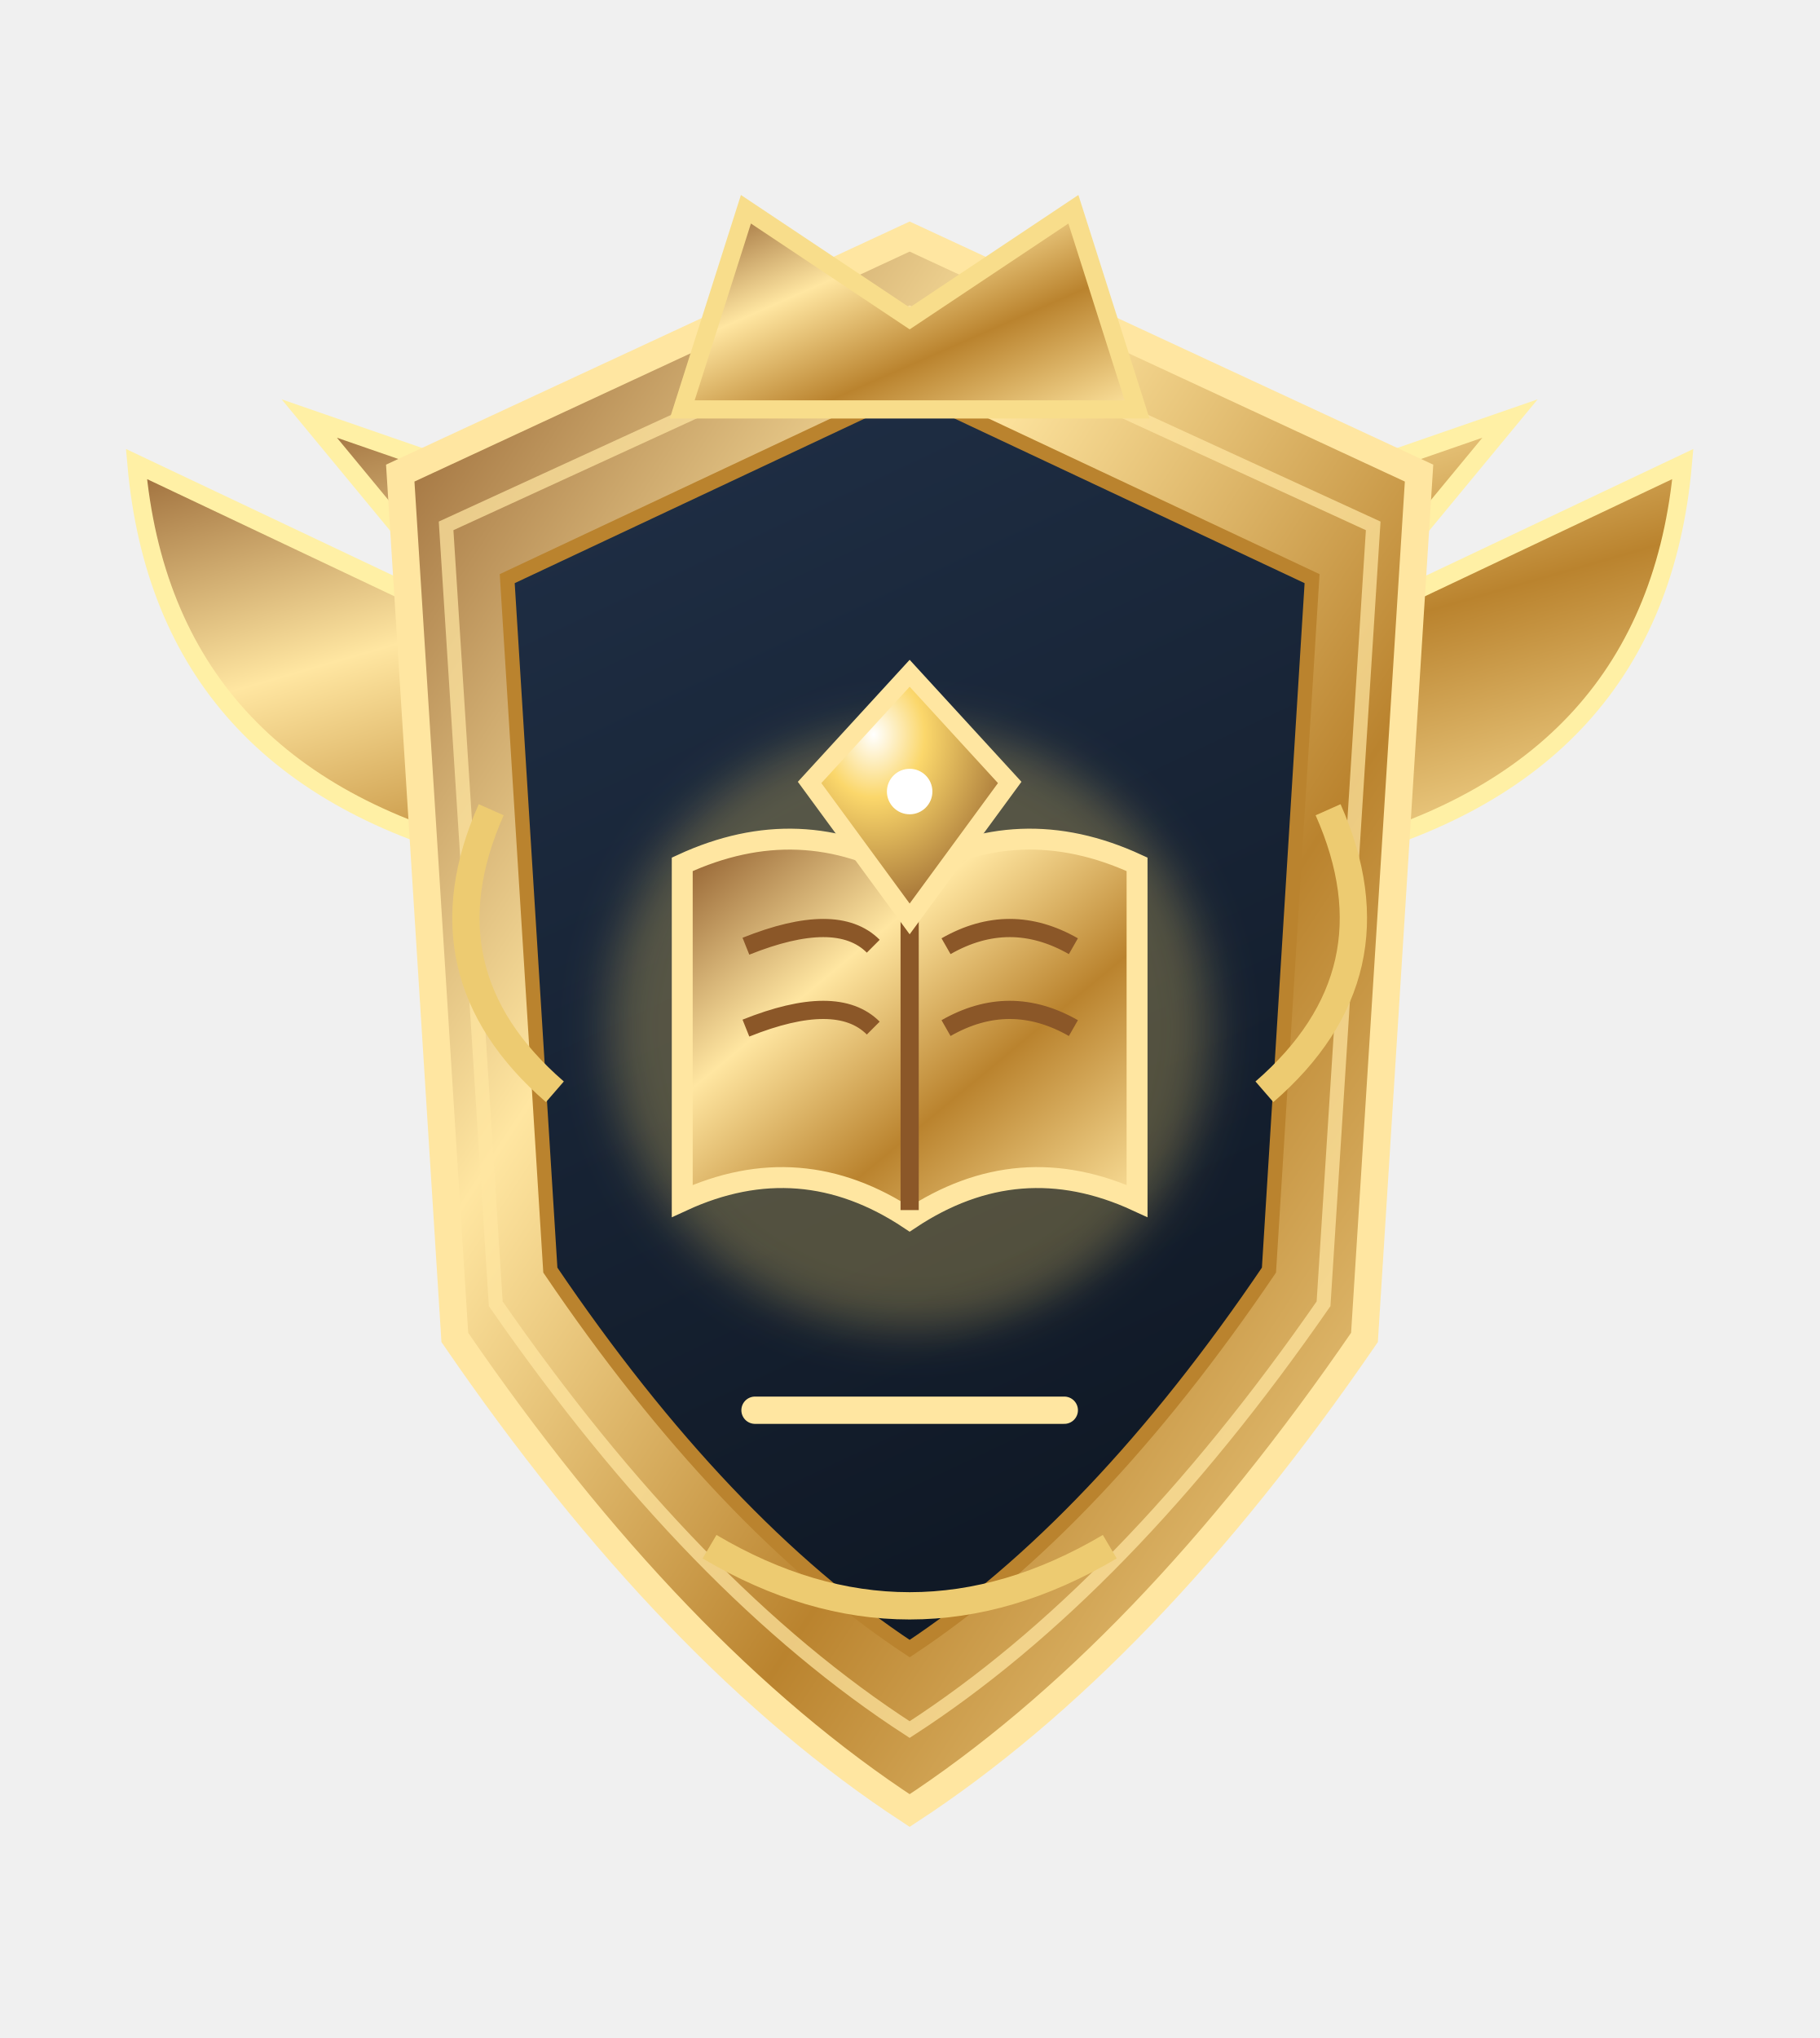
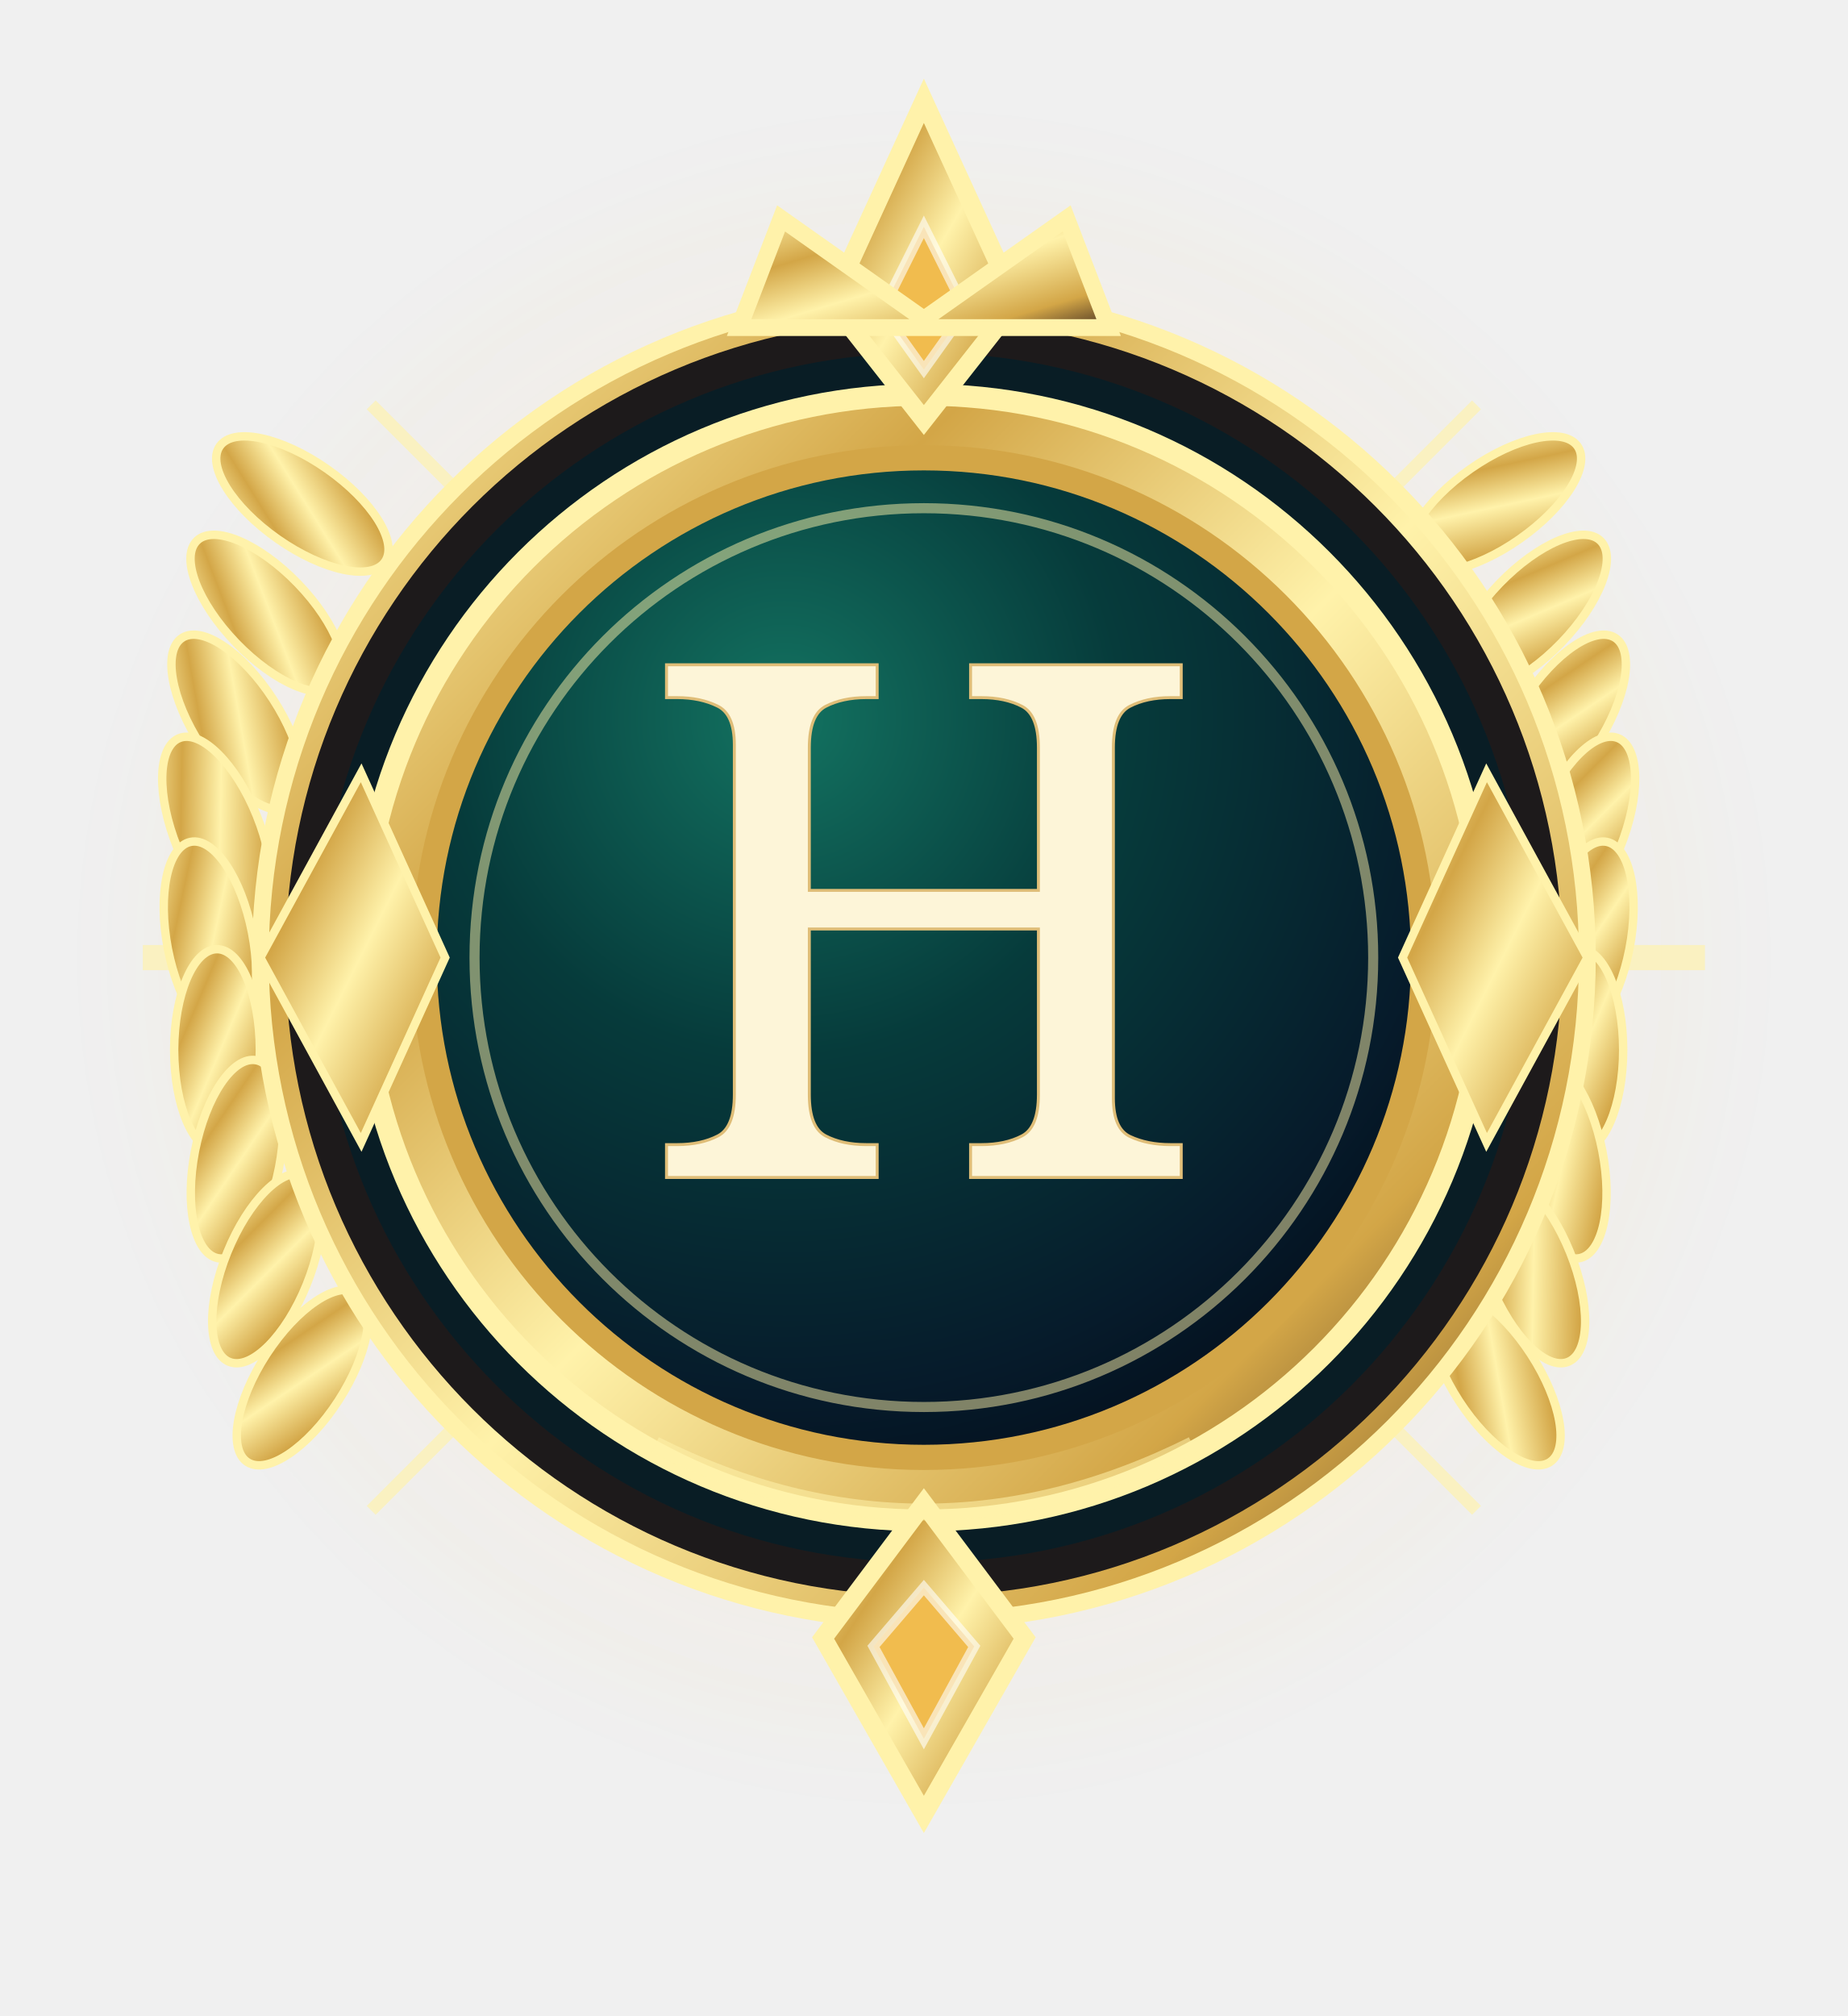
- <svg xmlns="http://www.w3.org/2000/svg" width="200" height="224" viewBox="0 0 200 224" role="img" aria-label="gold rank emblem">
+ <svg xmlns="http://www.w3.org/2000/svg" width="220" height="240" viewBox="0 0 220 240" role="img" aria-label="gold reader rank emblem">
  <defs>
-     <linearGradient id="metal" x1="0" y1="0" x2="1" y2="1">
-       <stop offset="0" stop-color="#8b5728" />
-       <stop offset=".34" stop-color="#ffe6a1" />
-       <stop offset=".64" stop-color="#ba832e" />
-       <stop offset="1" stop-color="#ffe6a1" />
+     <linearGradient id="gold" x1="0" y1="0" x2="1" y2="1">
+       <stop stop-color="#fff2aa" />
+       <stop offset=".27" stop-color="#d3a647" />
+       <stop offset=".52" stop-color="#fff2aa" />
+       <stop offset=".82" stop-color="#d3a647" />
+       <stop offset="1" stop-color="#473222" />
    </linearGradient>
-     <radialGradient id="gem" cx=".32" cy=".25" r=".85">
-       <stop stop-color="#fff" />
-       <stop offset=".3" stop-color="#fbd76b" />
-       <stop offset="1" stop-color="#8b5728" />
+     <radialGradient id="core" cx=".36" cy=".26" r=".87">
+       <stop stop-color="#137361" />
+       <stop offset=".39" stop-color="#063b3b" />
+       <stop offset=".78" stop-color="#061b2b" />
+       <stop offset="1" stop-color="#030a16" />
    </radialGradient>
-     <linearGradient id="core" x1="0" y1="0" x2=".3" y2="1">
-       <stop stop-color="#203047" />
-       <stop offset="1" stop-color="#101926" />
-     </linearGradient>
-     <filter id="glow" x="-60%" y="-60%" width="220%" height="220%">
-       <feGaussianBlur stdDeviation="2.5" />
+     <radialGradient id="shine">
+       <stop stop-color="#f1bc4e" stop-opacity=".42" />
+       <stop offset=".75" stop-color="#f1bc4e" stop-opacity=".06" />
+       <stop offset="1" stop-color="#f1bc4e" stop-opacity="0" />
+     </radialGradient>
+     <filter id="blur">
+       <feGaussianBlur stdDeviation="5" />
    </filter>
  </defs>
-   <path d="M54 94Q18 85 15 51l38 18-19-23 26 9M146 94q36-9 39-43l-38 18 19-23-26 9" fill="url(#metal)" stroke="#fff0a5" stroke-width="2" />
-   <path d="M100 26 156 52 150 147Q126 182 100 199Q74 182 50 147L44 52Z" fill="url(#metal)" stroke="#ffe6a1" stroke-width="3" />
-   <path d="M100 26 156 52 150 147Q126 182 100 199Q74 182 50 147L44 52Z" fill="url(#core)" stroke="#ba832e" stroke-width="2" transform="translate(100 110) scale(.79 .8) translate(-100 -110)" />
-   <path d="M100 26 156 52 150 147Q126 182 100 199Q74 182 50 147L44 52Z" fill="none" stroke="#ffe6a1" stroke-width="1.7" opacity=".72" transform="translate(100 110) scale(.91 .9) translate(-100 -110)" />
-   <path d="m75 45 7-22 18 12 18-12 7 22Z" fill="url(#metal)" stroke="#f8dd8b" stroke-width="2" />
-   <path d="M61 120Q46 107 54 89M139 120q15-13 7-31M78 170q22 13 44 0" fill="none" stroke="#edcb71" stroke-width="3" />
+   <circle cx="110" cy="114" r="98" fill="url(#shine)" filter="url(#blur)" />
+   <path d="M110.0 36.0 L110.0 21.0" stroke="#fff2aa" stroke-width="3" opacity=".65" />
+   <path d="M165.2 58.8 L175.8 48.2" stroke="#fff2aa" stroke-width="1.5" opacity=".65" />
+   <path d="M188.0 114.0 L203.0 114.0" stroke="#fff2aa" stroke-width="3" opacity=".65" />
+   <path d="M165.2 169.2 L175.8 179.8" stroke="#fff2aa" stroke-width="1.5" opacity=".65" />
+   <path d="M110.0 192.0 L110.0 207.0" stroke="#fff2aa" stroke-width="3" opacity=".65" />
+   <path d="M54.8 169.2 L44.2 179.8" stroke="#fff2aa" stroke-width="1.5" opacity=".65" />
+   <path d="M32.0 114.0 L17.0 114.0" stroke="#fff2aa" stroke-width="3" opacity=".65" />
+   <path d="M54.8 58.8 L44.2 48.2" stroke="#fff2aa" stroke-width="1.5" opacity=".65" />
  <g>
-     <circle cx="100" cy="113" r="33" fill="#fbd76b" opacity=".27" filter="url(#glow)" />
-     <path d="M75 95q13-6 25 1 12-7 25-1v37q-13-6-25 2-12-8-25-2Z" fill="url(#metal)" stroke="#ffe6a1" stroke-width="2.3" />
-     <path d="M100 97v36M82 104q10-4 14 0m8 0q7-4 14 0M82 113q10-4 14 0m8 0q7-4 14 0" fill="none" stroke="#8b5728" stroke-width="2" />
+     <ellipse cx="36" cy="60" rx="5.1" ry="12" transform="rotate(-55 36 60)" fill="url(#gold)" stroke="#fff2aa" stroke-width="1" />
+     <ellipse cx="178" cy="60" rx="5.1" ry="12" transform="rotate(55 178 60)" fill="url(#gold)" stroke="#fff2aa" stroke-width="1" />
+     <ellipse cx="31.79" cy="73" rx="5.1" ry="12" transform="rotate(-44 31.79048 73)" fill="url(#gold)" stroke="#fff2aa" stroke-width="1" />
+     <ellipse cx="182.21" cy="73" rx="5.1" ry="12" transform="rotate(44 182.2095 73)" fill="url(#gold)" stroke="#fff2aa" stroke-width="1" />
+     <ellipse cx="28.222" cy="86" rx="5.1" ry="12" transform="rotate(-33 28.22183 86)" fill="url(#gold)" stroke="#fff2aa" stroke-width="1" />
+     <ellipse cx="185.778" cy="86" rx="5.1" ry="12" transform="rotate(33 185.7782 86)" fill="url(#gold)" stroke="#fff2aa" stroke-width="1" />
+     <ellipse cx="25.837" cy="99" rx="5.1" ry="12" transform="rotate(-22 25.83733 99)" fill="url(#gold)" stroke="#fff2aa" stroke-width="1" />
+     <ellipse cx="188.163" cy="99" rx="5.1" ry="12" transform="rotate(22 188.1627 99)" fill="url(#gold)" stroke="#fff2aa" stroke-width="1" />
+     <ellipse cx="25" cy="112" rx="5.1" ry="12" transform="rotate(-11 25 112)" fill="url(#gold)" stroke="#fff2aa" stroke-width="1" />
+     <ellipse cx="189" cy="112" rx="5.1" ry="12" transform="rotate(11 189 112)" fill="url(#gold)" stroke="#fff2aa" stroke-width="1" />
+     <ellipse cx="25.837" cy="125" rx="5.1" ry="12" transform="rotate(0 25.83733 125)" fill="url(#gold)" stroke="#fff2aa" stroke-width="1" />
+     <ellipse cx="188.163" cy="125" rx="5.1" ry="12" transform="rotate(0 188.1627 125)" fill="url(#gold)" stroke="#fff2aa" stroke-width="1" />
+     <ellipse cx="28.222" cy="138" rx="5.1" ry="12" transform="rotate(11 28.22183 138)" fill="url(#gold)" stroke="#fff2aa" stroke-width="1" />
+     <ellipse cx="185.778" cy="138" rx="5.1" ry="12" transform="rotate(-11 185.7782 138)" fill="url(#gold)" stroke="#fff2aa" stroke-width="1" />
+     <ellipse cx="31.79" cy="151" rx="5.1" ry="12" transform="rotate(22 31.79048 151)" fill="url(#gold)" stroke="#fff2aa" stroke-width="1" />
+     <ellipse cx="182.21" cy="151" rx="5.1" ry="12" transform="rotate(-22 182.2095 151)" fill="url(#gold)" stroke="#fff2aa" stroke-width="1" />
+     <ellipse cx="36" cy="164" rx="5.1" ry="12" transform="rotate(33 36 164)" fill="url(#gold)" stroke="#fff2aa" stroke-width="1" />
+     <ellipse cx="178" cy="164" rx="5.1" ry="12" transform="rotate(-33 178 164)" fill="url(#gold)" stroke="#fff2aa" stroke-width="1" />
  </g>
-   <path d="M100 74 111 86 100 101 89 86Z" fill="url(#gem)" stroke="#ffe6a1" stroke-width="2" />
-   <circle cx="100" cy="87" r="2.5" fill="#fff" />
-   <path d="M83 155h34" stroke="#ffe6a1" stroke-width="3" stroke-linecap="round" />
+   <circle cx="110" cy="114" r="79" fill="url(#gold)" stroke="#fff2aa" stroke-width="2" />
+   <circle cx="110" cy="114" r="74" fill="#091d25" stroke="#1d1a1b" stroke-width="4" />
+   <circle cx="110" cy="114" r="67" fill="url(#gold)" stroke="#fff2aa" stroke-width="2.6" />
+   <circle cx="110" cy="114" r="59.5" fill="url(#core)" stroke="#d3a647" stroke-width="3" />
+   <circle cx="110" cy="114" r="53.5" fill="none" stroke="#fff2aa" stroke-opacity=".49" stroke-width="1.2" />
+   <path d="M110 12 121 36 110 50 99 36Z" fill="url(#gold)" stroke="#fff2aa" stroke-width="2.2" />
+   <path d="M110 27 115 37 110 44 105 37Z" fill="#f1bc4e" stroke="#fff9" stroke-width="1.2" />
+   <path d="M110 179 122 195 110 216 98 195Z" fill="url(#gold)" stroke="#fff2aa" stroke-width="2.2" />
+   <path d="M110 189 116 196 110 207 104 196Z" fill="#f1bc4e" stroke="#fff9" stroke-width="1.2" />
+   <path d="M88 39 93 26 110 38 127 26 132 39Z" fill="url(#gold)" stroke="#fff2aa" stroke-width="2" />
+   <path d="M43 92 31 114 43 136 53 114Z" fill="url(#gold)" stroke="#fff2aa" />
+   <path d="M177 92 189 114 177 136 167 114Z" fill="url(#gold)" stroke="#fff2aa" />
+   <text x="110" y="140" text-anchor="middle" font-family="Georgia,serif" font-size="85" font-weight="400" fill="#fdf5d8" stroke="#dfbd77" stroke-width=".7" paint-order="stroke" filter="none">H</text>
+   <path d="M78 172Q110 188 142 172" fill="none" stroke="#fff2aa" stroke-width="2" stroke-opacity=".55" />
</svg>
